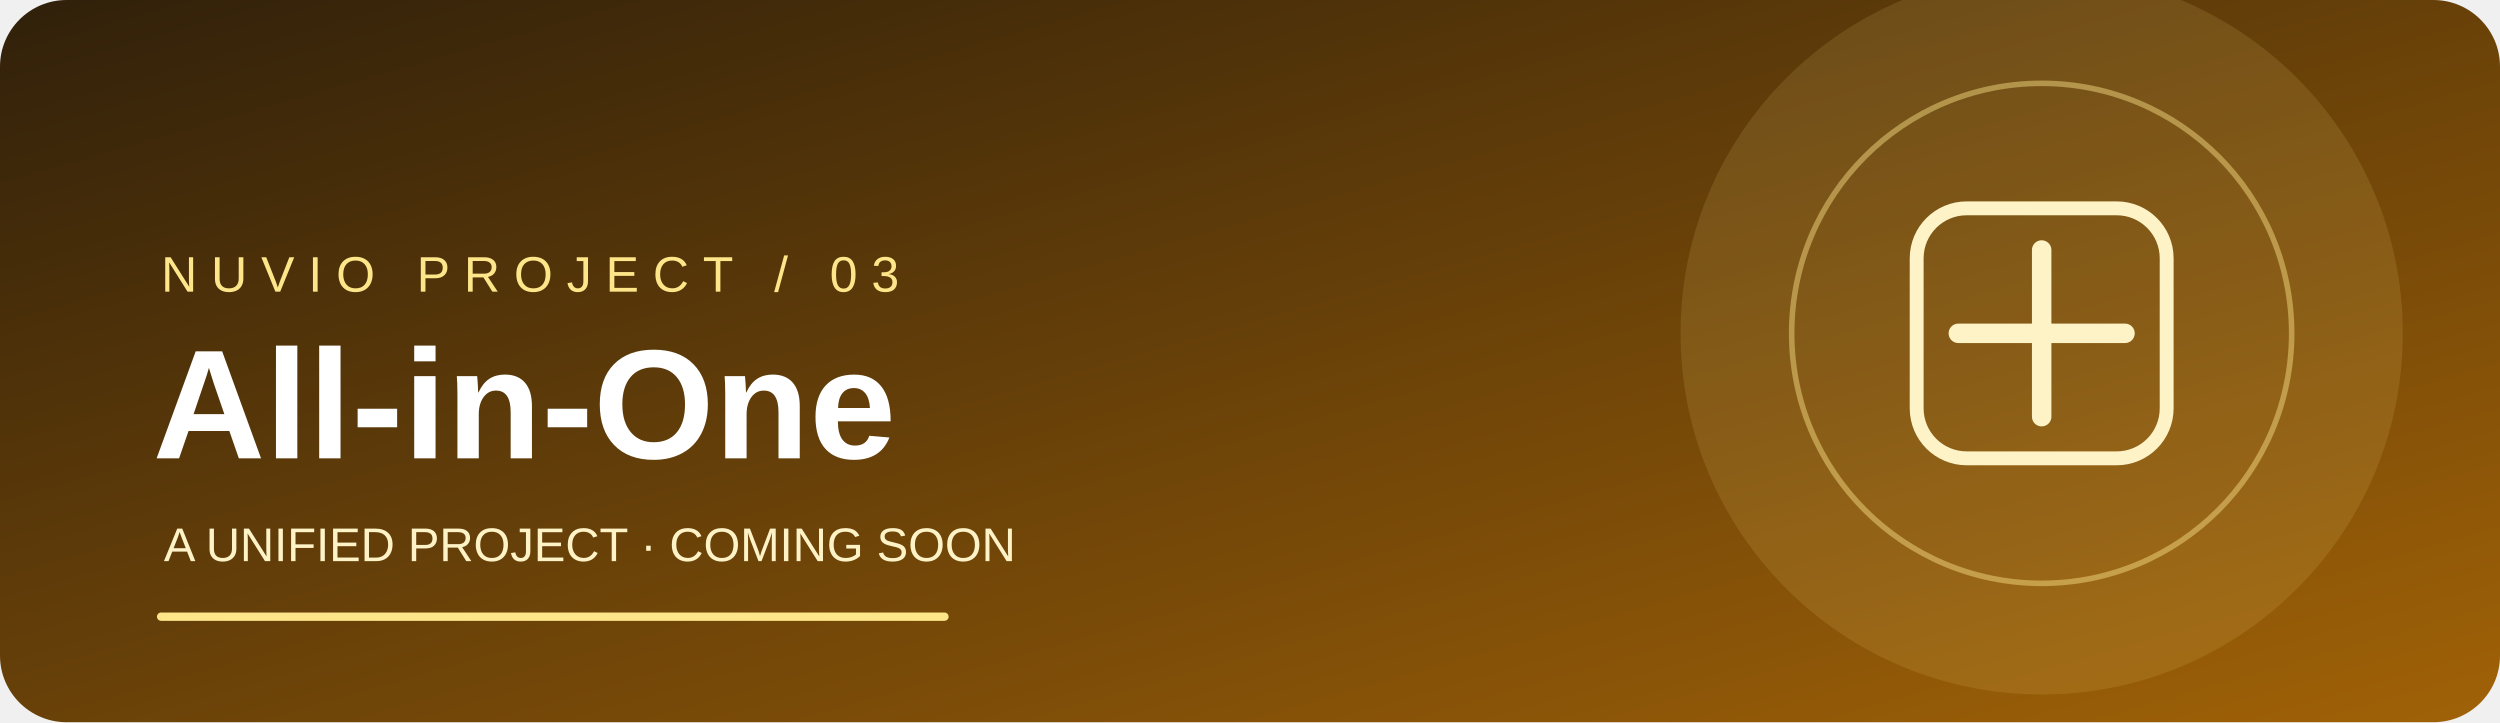
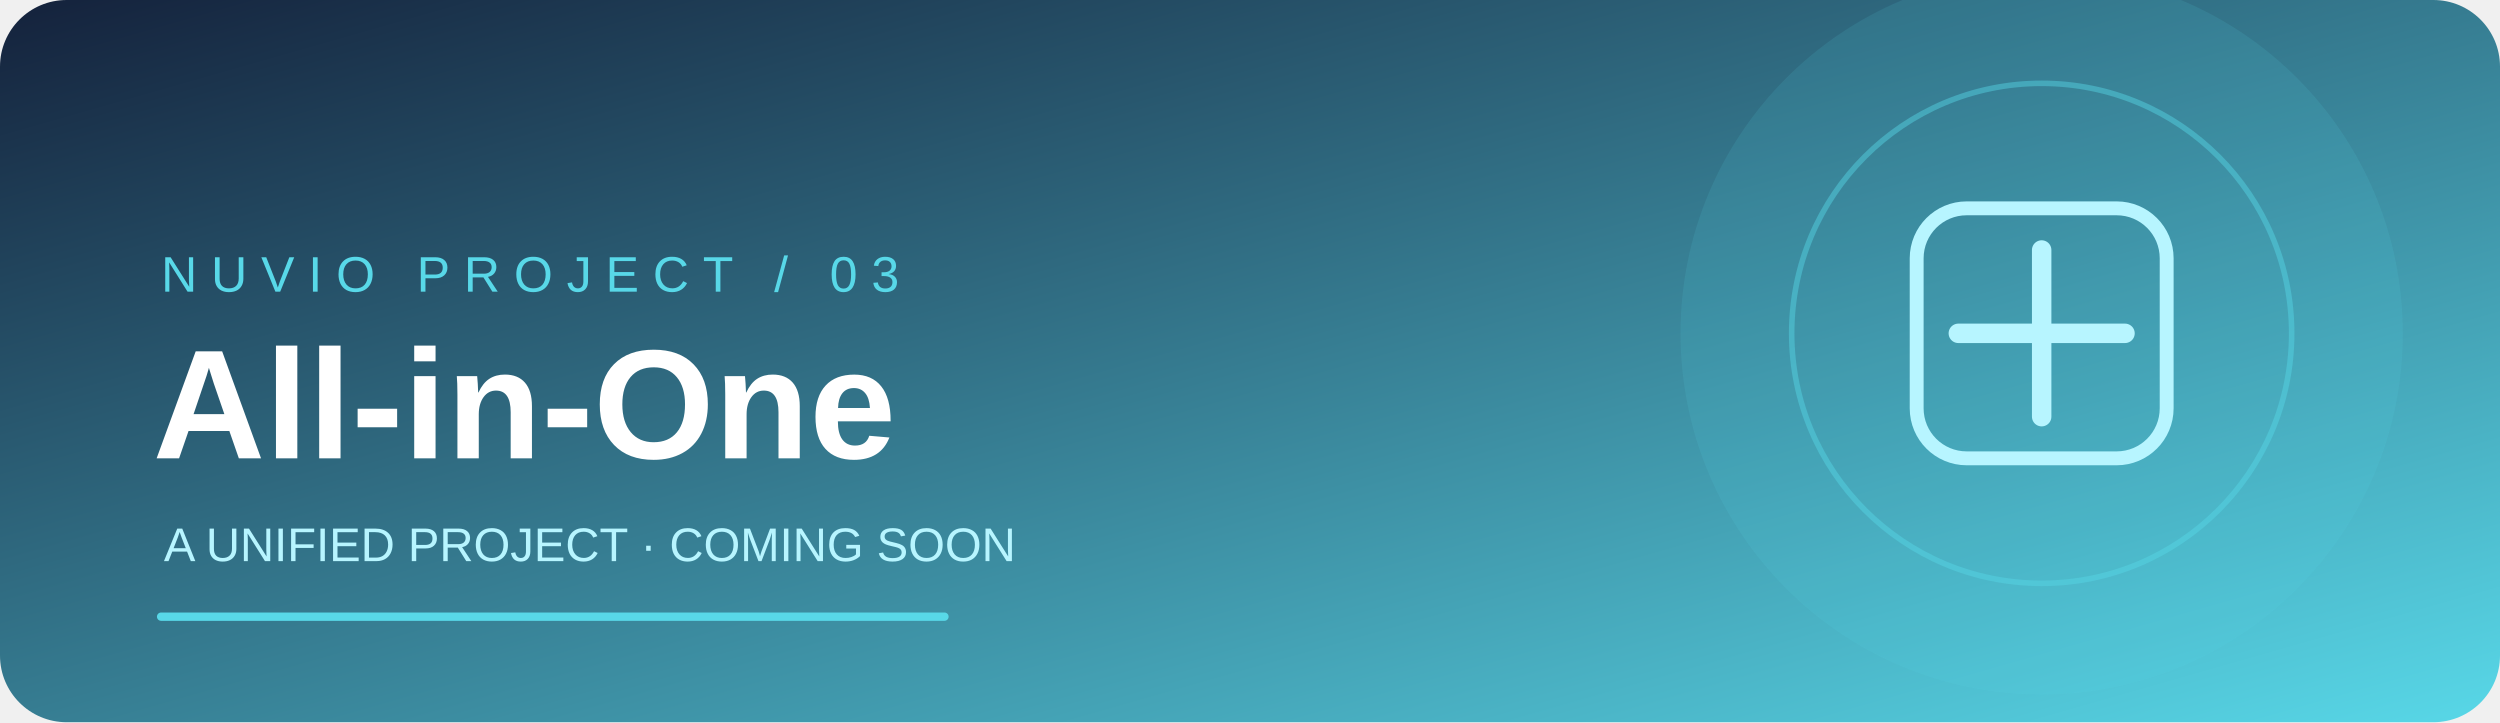
<svg xmlns="http://www.w3.org/2000/svg" width="900" height="260" viewBox="0 0 900 260">
  <defs>
    <linearGradient id="g" x2="1" y2="1">
-       <stop stop-color="#30200A" />
-       <stop offset="1" stop-color="#A16207" />
+       <stop stop-color="#14213b" />
+       <stop offset="1" stop-color="#58d8e8" />
    </linearGradient>
  </defs>
  <rect width="900" height="260" rx="24" fill="url(#g)" />
-   <circle cx="735" cy="120" r="130" fill="#FDE68A" opacity=".12" />
-   <circle cx="735" cy="120" r="90" fill="none" stroke="#FDE68A" stroke-opacity=".45" stroke-width="2" />
-   <rect x="690" y="75" width="90" height="90" rx="18" fill="none" stroke="#FEF3C7" stroke-width="5" />
-   <path d="M735 90V150M705 120H765" stroke="#FEF3C7" stroke-width="7" stroke-linecap="round" />
-   <text x="58" y="105" fill="#FDE68A" font-family="Arial" font-size="18" letter-spacing="5">NUVIO PROJECT / 03</text>
+   <circle cx="735" cy="120" r="130" fill="#58d8e8" opacity=".12" />
+   <circle cx="735" cy="120" r="90" fill="none" stroke="#58d8e8" stroke-opacity=".45" stroke-width="2" />
+   <rect x="690" y="75" width="90" height="90" rx="18" fill="none" stroke="#b7f5ff" stroke-width="5" />
+   <path d="M735 90V150M705 120H765" stroke="#b7f5ff" stroke-width="7" stroke-linecap="round" />
+   <text x="58" y="105" fill="#58d8e8" font-family="Arial" font-size="18" letter-spacing="5">NUVIO PROJECT / 03</text>
  <text x="55" y="165" fill="#FFFFFF" font-family="Arial" font-size="56" font-weight="bold">All-in-One</text>
-   <text x="59" y="202" fill="#FEF3C7" font-family="Arial" font-size="17">A UNIFIED PROJECT · COMING SOON</text>
-   <path d="M58 222H340" stroke="#FDE68A" stroke-width="3" stroke-linecap="round" />
+   <text x="59" y="202" fill="#b7f5ff" font-family="Arial" font-size="17">A UNIFIED PROJECT · COMING SOON</text>
+   <path d="M58 222H340" stroke="#58d8e8" stroke-width="3" stroke-linecap="round" />
</svg>
